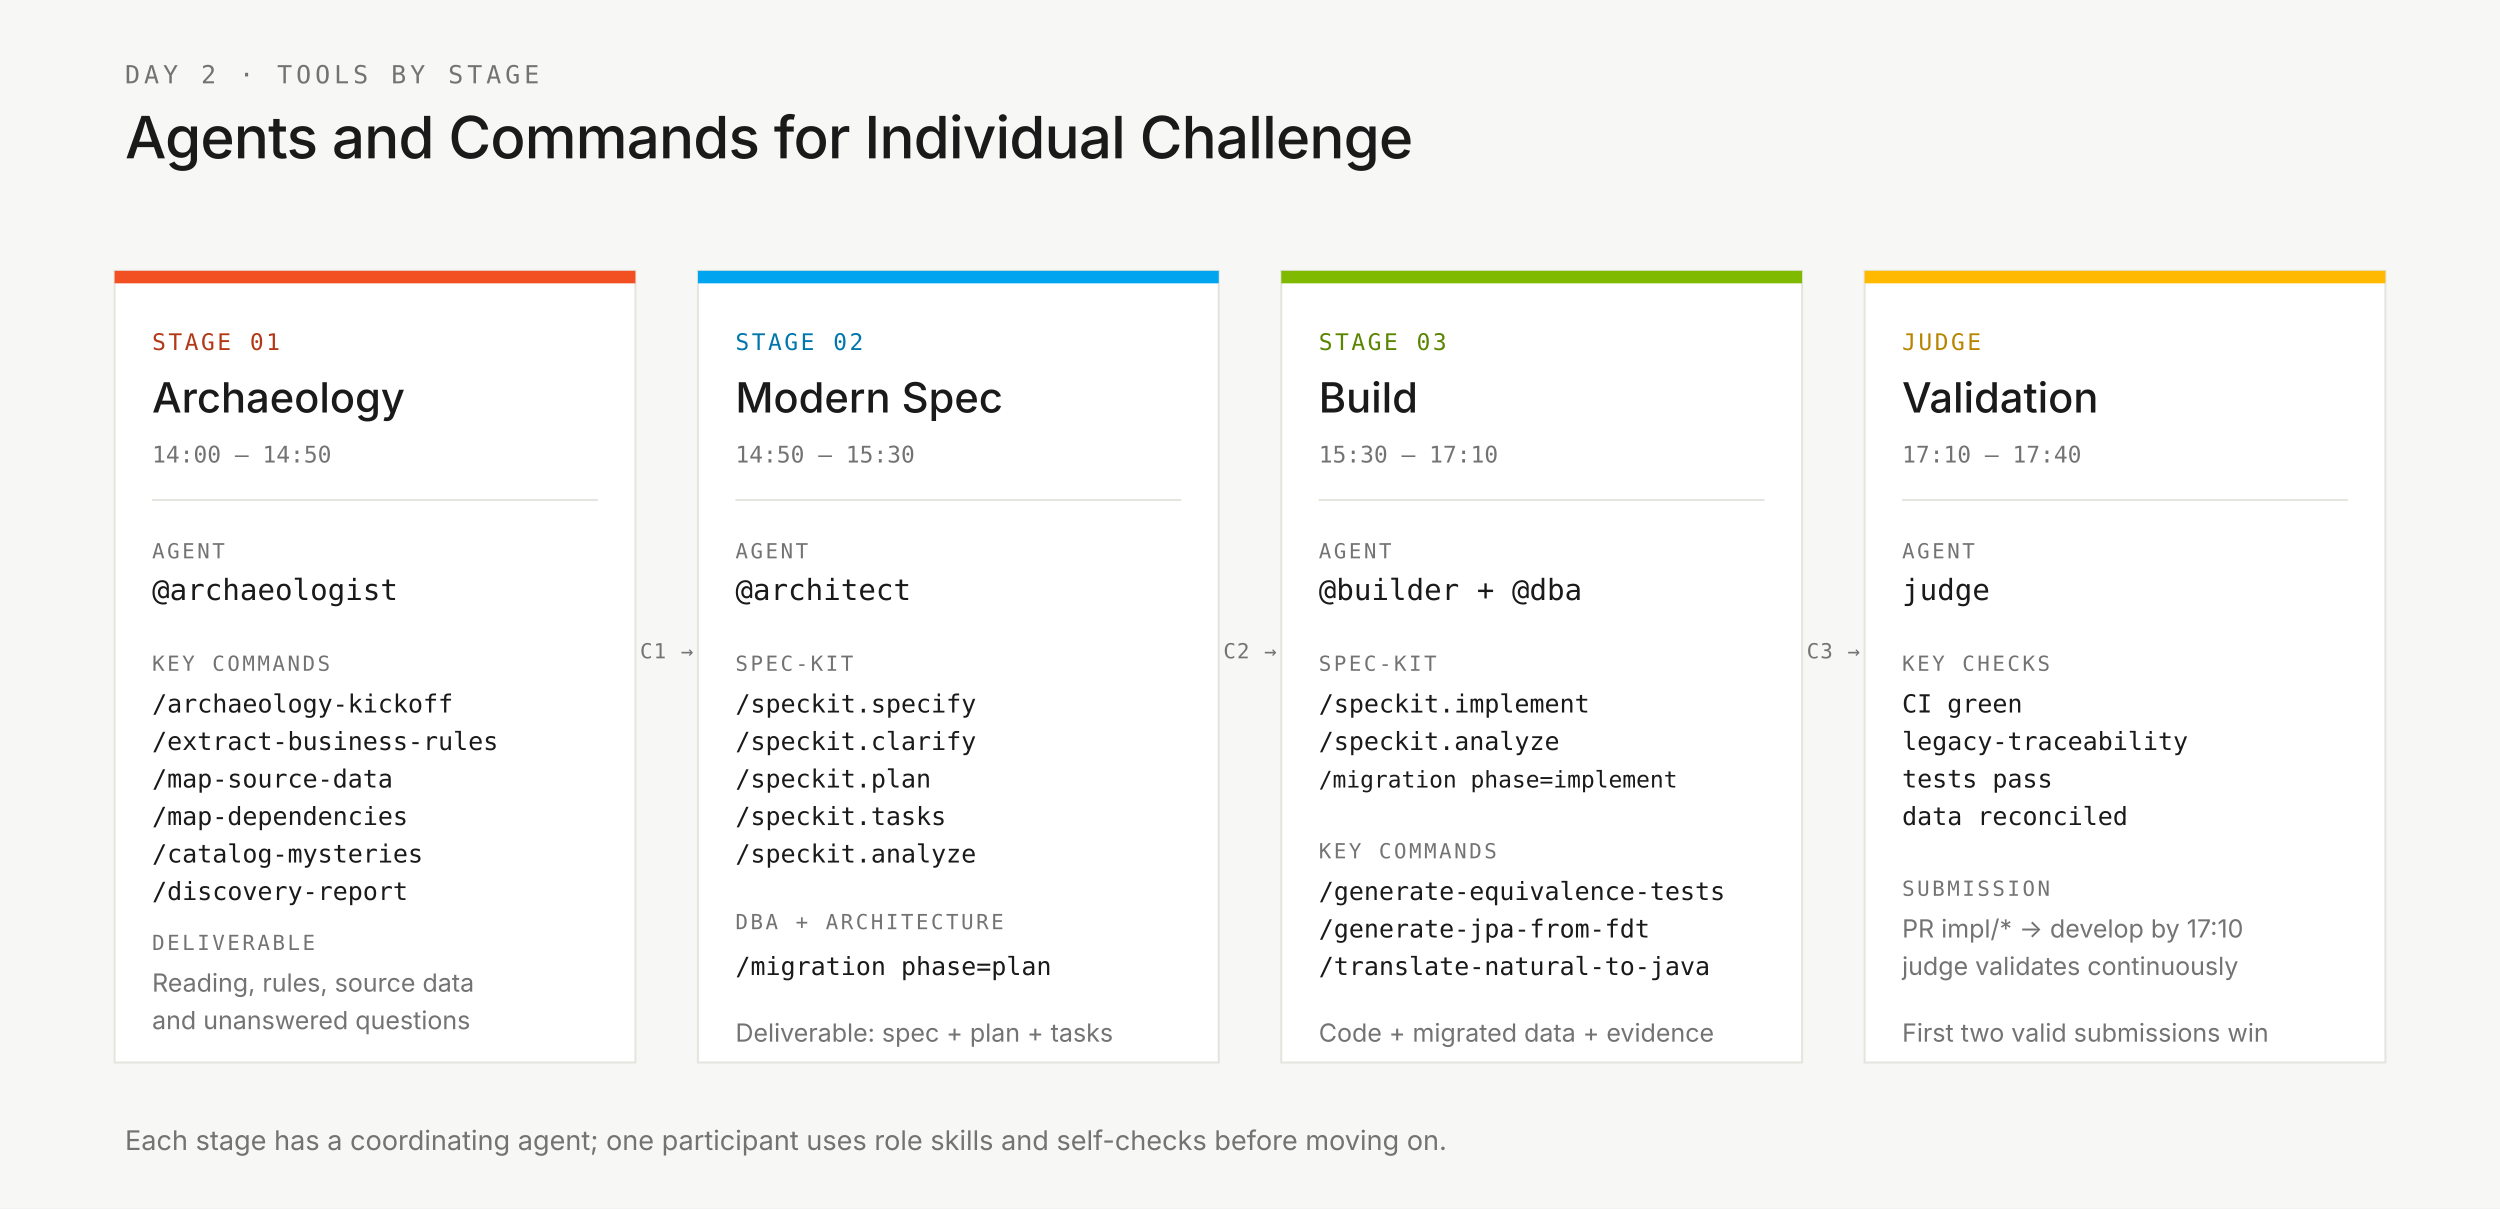
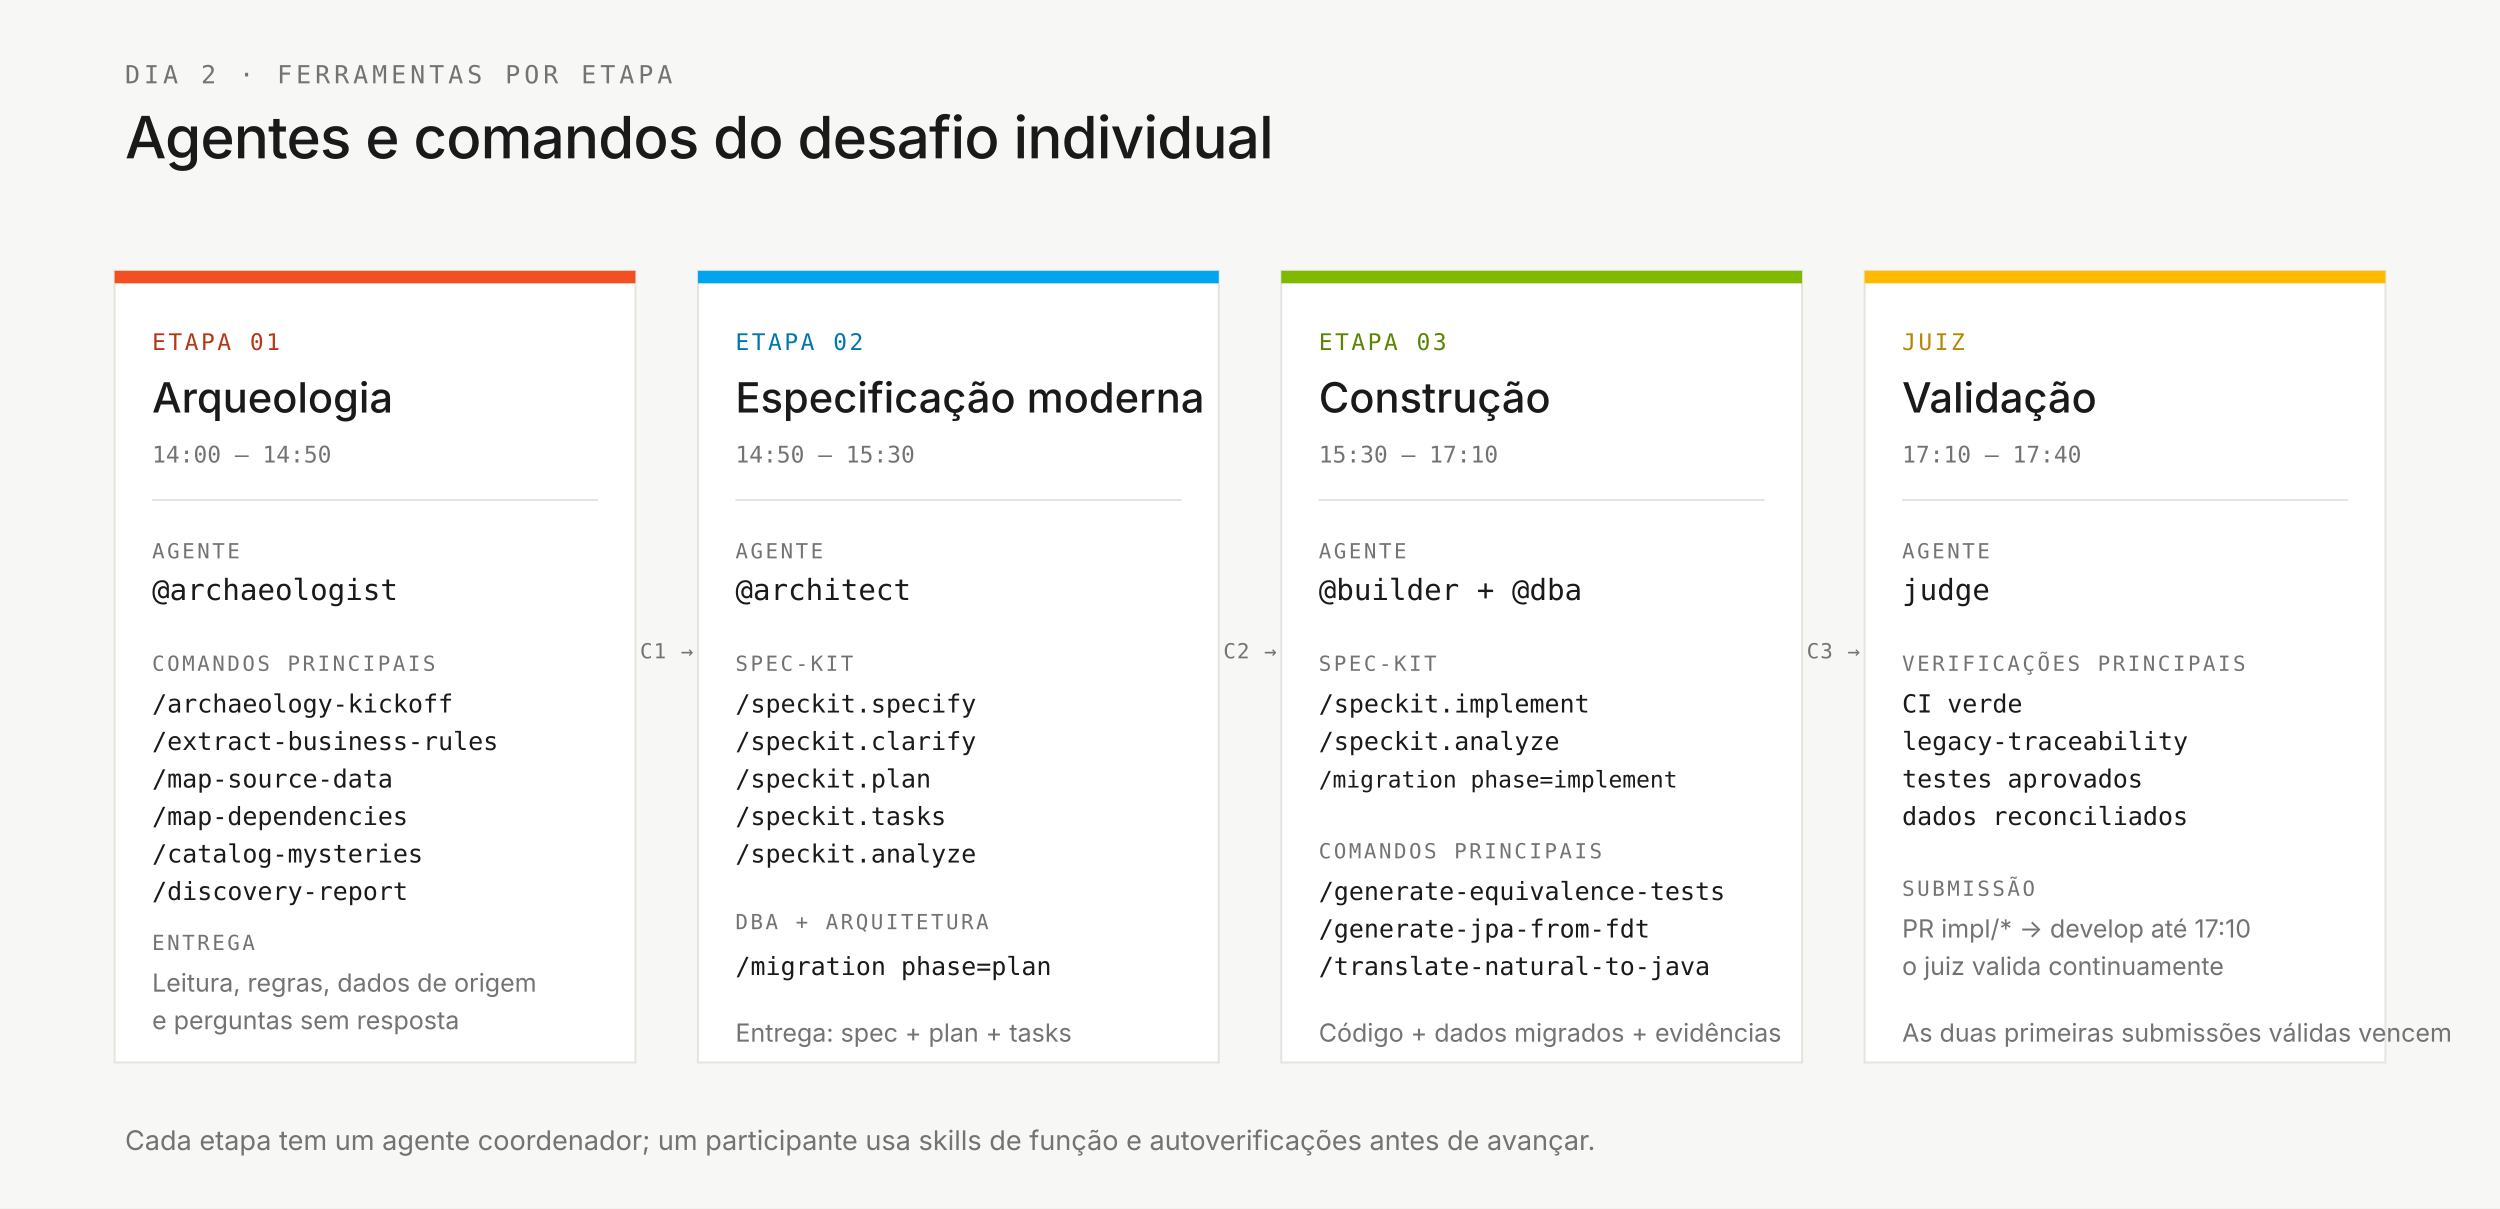
<svg xmlns="http://www.w3.org/2000/svg" viewBox="0 0 1200 580" font-family="Inter, system-ui, sans-serif">
  <rect width="1200" height="580" fill="#F7F7F5" />
-   <text x="60" y="40" fill="#737373" font-family="JetBrains Mono, monospace" font-size="12" font-weight="500" letter-spacing="1.9">DAY 2 · TOOLS BY STAGE</text>
-   <text x="60" y="76" fill="#1A1A1A" font-size="28" font-weight="500" letter-spacing="-0.4">Agents and Commands for Individual Challenge</text>
+   <text x="60" y="40" fill="#737373" font-family="JetBrains Mono, monospace" font-size="12" font-weight="500" letter-spacing="1.9">DIA 2 · FERRAMENTAS POR ETAPA</text>
+   <text x="60" y="76" fill="#1A1A1A" font-size="28" font-weight="500" letter-spacing="-0.4">Agentes e comandos do desafio individual</text>
  <g transform="translate(55, 130)">
    <rect width="250" height="380" fill="#FFFFFF" stroke="#E5E5E0" stroke-width="1" />
    <rect x="0" y="0" width="250" height="6" fill="#F25022" />
-     <text x="18" y="38" fill="#B33816" font-family="JetBrains Mono, monospace" font-size="11" font-weight="500" letter-spacing="1.2">STAGE 01</text>
-     <text x="18" y="68" fill="#1A1A1A" font-size="20" font-weight="500">Archaeology</text>
+     <text x="18" y="38" fill="#B33816" font-family="JetBrains Mono, monospace" font-size="11" font-weight="500" letter-spacing="1.2">ETAPA 01</text>
+     <text x="18" y="68" fill="#1A1A1A" font-size="20" font-weight="500">Arqueologia</text>
    <text x="18" y="92" fill="#737373" font-family="JetBrains Mono, monospace" font-size="11">14:00 – 14:50</text>
    <line x1="18" y1="110" x2="232" y2="110" stroke="#E5E5E0" stroke-width="1" />
-     <text x="18" y="138" fill="#737373" font-family="JetBrains Mono, monospace" font-size="10" font-weight="500" letter-spacing="1.2">AGENT</text>
+     <text x="18" y="138" fill="#737373" font-family="JetBrains Mono, monospace" font-size="10" font-weight="500" letter-spacing="1.2">AGENTE</text>
    <text x="18" y="158" fill="#1A1A1A" font-family="JetBrains Mono, monospace" font-size="14" font-weight="500">@archaeologist</text>
-     <text x="18" y="192" fill="#737373" font-family="JetBrains Mono, monospace" font-size="10" font-weight="500" letter-spacing="1.2">KEY COMMANDS</text>
+     <text x="18" y="192" fill="#737373" font-family="JetBrains Mono, monospace" font-size="10" font-weight="500" letter-spacing="1.2">COMANDOS PRINCIPAIS</text>
    <text x="18" y="212" fill="#1A1A1A" font-family="JetBrains Mono, monospace" font-size="12">/archaeology-kickoff</text>
    <text x="18" y="230" fill="#1A1A1A" font-family="JetBrains Mono, monospace" font-size="12">/extract-business-rules</text>
    <text x="18" y="248" fill="#1A1A1A" font-family="JetBrains Mono, monospace" font-size="12">/map-source-data</text>
    <text x="18" y="266" fill="#1A1A1A" font-family="JetBrains Mono, monospace" font-size="12">/map-dependencies</text>
    <text x="18" y="284" fill="#1A1A1A" font-family="JetBrains Mono, monospace" font-size="12">/catalog-mysteries</text>
    <text x="18" y="302" fill="#1A1A1A" font-family="JetBrains Mono, monospace" font-size="12">/discovery-report</text>
-     <text x="18" y="326" fill="#737373" font-family="JetBrains Mono, monospace" font-size="10" font-weight="500" letter-spacing="1.2">DELIVERABLE</text>
-     <text x="18" y="346" fill="#737373" font-size="12">Reading, rules, source data</text>
-     <text x="18" y="364" fill="#737373" font-size="12">and unanswered questions</text>
+     <text x="18" y="326" fill="#737373" font-family="JetBrains Mono, monospace" font-size="10" font-weight="500" letter-spacing="1.2">ENTREGA</text>
+     <text x="18" y="346" fill="#737373" font-size="12">Leitura, regras, dados de origem</text>
+     <text x="18" y="364" fill="#737373" font-size="12">e perguntas sem resposta</text>
  </g>
  <g transform="translate(335, 130)">
    <rect width="250" height="380" fill="#FFFFFF" stroke="#E5E5E0" stroke-width="1" />
    <rect x="0" y="0" width="250" height="6" fill="#00A4EF" />
-     <text x="18" y="38" fill="#0076AC" font-family="JetBrains Mono, monospace" font-size="11" font-weight="500" letter-spacing="1.2">STAGE 02</text>
-     <text x="18" y="68" fill="#1A1A1A" font-size="20" font-weight="500">Modern Spec</text>
+     <text x="18" y="38" fill="#0076AC" font-family="JetBrains Mono, monospace" font-size="11" font-weight="500" letter-spacing="1.2">ETAPA 02</text>
+     <text x="18" y="68" fill="#1A1A1A" font-size="20" font-weight="500">Especificação moderna</text>
    <text x="18" y="92" fill="#737373" font-family="JetBrains Mono, monospace" font-size="11">14:50 – 15:30</text>
    <line x1="18" y1="110" x2="232" y2="110" stroke="#E5E5E0" stroke-width="1" />
-     <text x="18" y="138" fill="#737373" font-family="JetBrains Mono, monospace" font-size="10" font-weight="500" letter-spacing="1.2">AGENT</text>
+     <text x="18" y="138" fill="#737373" font-family="JetBrains Mono, monospace" font-size="10" font-weight="500" letter-spacing="1.2">AGENTE</text>
    <text x="18" y="158" fill="#1A1A1A" font-family="JetBrains Mono, monospace" font-size="14" font-weight="500">@architect</text>
    <text x="18" y="192" fill="#737373" font-family="JetBrains Mono, monospace" font-size="10" font-weight="500" letter-spacing="1.2">SPEC-KIT</text>
    <text x="18" y="212" fill="#1A1A1A" font-family="JetBrains Mono, monospace" font-size="12">/speckit.specify</text>
    <text x="18" y="230" fill="#1A1A1A" font-family="JetBrains Mono, monospace" font-size="12">/speckit.clarify</text>
    <text x="18" y="248" fill="#1A1A1A" font-family="JetBrains Mono, monospace" font-size="12">/speckit.plan</text>
    <text x="18" y="266" fill="#1A1A1A" font-family="JetBrains Mono, monospace" font-size="12">/speckit.tasks</text>
    <text x="18" y="284" fill="#1A1A1A" font-family="JetBrains Mono, monospace" font-size="12">/speckit.analyze</text>
-     <text x="18" y="316" fill="#737373" font-family="JetBrains Mono, monospace" font-size="10" font-weight="500" letter-spacing="1.2">DBA + ARCHITECTURE</text>
+     <text x="18" y="316" fill="#737373" font-family="JetBrains Mono, monospace" font-size="10" font-weight="500" letter-spacing="1.2">DBA + ARQUITETURA</text>
    <text x="18" y="338" fill="#1A1A1A" font-family="JetBrains Mono, monospace" font-size="12">/migration phase=plan</text>
-     <text x="18" y="370" fill="#737373" font-size="12">Deliverable: spec + plan + tasks</text>
+     <text x="18" y="370" fill="#737373" font-size="12">Entrega: spec + plan + tasks</text>
  </g>
  <g transform="translate(615, 130)">
    <rect width="250" height="380" fill="#FFFFFF" stroke="#E5E5E0" stroke-width="1" />
    <rect x="0" y="0" width="250" height="6" fill="#7FBA00" />
-     <text x="18" y="38" fill="#5A8500" font-family="JetBrains Mono, monospace" font-size="11" font-weight="500" letter-spacing="1.2">STAGE 03</text>
-     <text x="18" y="68" fill="#1A1A1A" font-size="20" font-weight="500">Build</text>
+     <text x="18" y="38" fill="#5A8500" font-family="JetBrains Mono, monospace" font-size="11" font-weight="500" letter-spacing="1.2">ETAPA 03</text>
+     <text x="18" y="68" fill="#1A1A1A" font-size="20" font-weight="500">Construção</text>
    <text x="18" y="92" fill="#737373" font-family="JetBrains Mono, monospace" font-size="11">15:30 – 17:10</text>
    <line x1="18" y1="110" x2="232" y2="110" stroke="#E5E5E0" stroke-width="1" />
-     <text x="18" y="138" fill="#737373" font-family="JetBrains Mono, monospace" font-size="10" font-weight="500" letter-spacing="1.2">AGENT</text>
+     <text x="18" y="138" fill="#737373" font-family="JetBrains Mono, monospace" font-size="10" font-weight="500" letter-spacing="1.2">AGENTE</text>
    <text x="18" y="158" fill="#1A1A1A" font-family="JetBrains Mono, monospace" font-size="14" font-weight="500">@builder + @dba</text>
    <text x="18" y="192" fill="#737373" font-family="JetBrains Mono, monospace" font-size="10" font-weight="500" letter-spacing="1.2">SPEC-KIT</text>
    <text x="18" y="212" fill="#1A1A1A" font-family="JetBrains Mono, monospace" font-size="12">/speckit.implement</text>
    <text x="18" y="230" fill="#1A1A1A" font-family="JetBrains Mono, monospace" font-size="12">/speckit.analyze</text>
    <text x="18" y="248" fill="#1A1A1A" font-family="JetBrains Mono, monospace" font-size="11">/migration phase=implement</text>
-     <text x="18" y="282" fill="#737373" font-family="JetBrains Mono, monospace" font-size="10" font-weight="500" letter-spacing="1.2">KEY COMMANDS</text>
+     <text x="18" y="282" fill="#737373" font-family="JetBrains Mono, monospace" font-size="10" font-weight="500" letter-spacing="1.2">COMANDOS PRINCIPAIS</text>
    <text x="18" y="302" fill="#1A1A1A" font-family="JetBrains Mono, monospace" font-size="12">/generate-equivalence-tests</text>
    <text x="18" y="320" fill="#1A1A1A" font-family="JetBrains Mono, monospace" font-size="12">/generate-jpa-from-fdt</text>
    <text x="18" y="338" fill="#1A1A1A" font-family="JetBrains Mono, monospace" font-size="12">/translate-natural-to-java</text>
-     <text x="18" y="370" fill="#737373" font-size="12">Code + migrated data + evidence</text>
+     <text x="18" y="370" fill="#737373" font-size="12">Código + dados migrados + evidências</text>
  </g>
  <g transform="translate(895, 130)">
    <rect width="250" height="380" fill="#FFFFFF" stroke="#E5E5E0" stroke-width="1" />
    <rect x="0" y="0" width="250" height="6" fill="#FFB900" />
-     <text x="18" y="38" fill="#B88500" font-family="JetBrains Mono, monospace" font-size="11" font-weight="500" letter-spacing="1.2">JUDGE</text>
-     <text x="18" y="68" fill="#1A1A1A" font-size="20" font-weight="500">Validation</text>
+     <text x="18" y="38" fill="#B88500" font-family="JetBrains Mono, monospace" font-size="11" font-weight="500" letter-spacing="1.2">JUIZ</text>
+     <text x="18" y="68" fill="#1A1A1A" font-size="20" font-weight="500">Validação</text>
    <text x="18" y="92" fill="#737373" font-family="JetBrains Mono, monospace" font-size="11">17:10 – 17:40</text>
    <line x1="18" y1="110" x2="232" y2="110" stroke="#E5E5E0" stroke-width="1" />
-     <text x="18" y="138" fill="#737373" font-family="JetBrains Mono, monospace" font-size="10" font-weight="500" letter-spacing="1.2">AGENT</text>
+     <text x="18" y="138" fill="#737373" font-family="JetBrains Mono, monospace" font-size="10" font-weight="500" letter-spacing="1.2">AGENTE</text>
    <text x="18" y="158" fill="#1A1A1A" font-family="JetBrains Mono, monospace" font-size="14" font-weight="500">judge</text>
-     <text x="18" y="192" fill="#737373" font-family="JetBrains Mono, monospace" font-size="10" font-weight="500" letter-spacing="1.2">KEY CHECKS</text>
-     <text x="18" y="212" fill="#1A1A1A" font-family="JetBrains Mono, monospace" font-size="12">CI green</text>
+     <text x="18" y="192" fill="#737373" font-family="JetBrains Mono, monospace" font-size="10" font-weight="500" letter-spacing="1.2">VERIFICAÇÕES PRINCIPAIS</text>
+     <text x="18" y="212" fill="#1A1A1A" font-family="JetBrains Mono, monospace" font-size="12">CI verde</text>
    <text x="18" y="230" fill="#1A1A1A" font-family="JetBrains Mono, monospace" font-size="12">legacy-traceability</text>
-     <text x="18" y="248" fill="#1A1A1A" font-family="JetBrains Mono, monospace" font-size="12">tests pass</text>
-     <text x="18" y="266" fill="#1A1A1A" font-family="JetBrains Mono, monospace" font-size="12">data reconciled</text>
-     <text x="18" y="300" fill="#737373" font-family="JetBrains Mono, monospace" font-size="10" font-weight="500" letter-spacing="1.2">SUBMISSION</text>
-     <text x="18" y="320" fill="#737373" font-size="12">PR impl/* → develop by 17:10</text>
-     <text x="18" y="338" fill="#737373" font-size="12">judge validates continuously</text>
-     <text x="18" y="370" fill="#737373" font-size="12">First two valid submissions win</text>
+     <text x="18" y="248" fill="#1A1A1A" font-family="JetBrains Mono, monospace" font-size="12">testes aprovados</text>
+     <text x="18" y="266" fill="#1A1A1A" font-family="JetBrains Mono, monospace" font-size="12">dados reconciliados</text>
+     <text x="18" y="300" fill="#737373" font-family="JetBrains Mono, monospace" font-size="10" font-weight="500" letter-spacing="1.2">SUBMISSÃO</text>
+     <text x="18" y="320" fill="#737373" font-size="12">PR impl/* → develop até 17:10</text>
+     <text x="18" y="338" fill="#737373" font-size="12">o juiz valida continuamente</text>
+     <text x="18" y="370" fill="#737373" font-size="12">As duas primeiras submissões válidas vencem</text>
  </g>
  <g font-family="JetBrains Mono, monospace" font-size="10" font-weight="500" letter-spacing="0.5" text-anchor="middle">
    <text x="320" y="316" fill="#737373">C1 →</text>
    <text x="600" y="316" fill="#737373">C2 →</text>
    <text x="880" y="316" fill="#737373">C3 →</text>
  </g>
-   <text x="60" y="552" fill="#737373" font-size="13">Each stage has a coordinating agent; one participant uses role skills and self-checks before moving on.</text>
+   <text x="60" y="552" fill="#737373" font-size="13">Cada etapa tem um agente coordenador; um participante usa skills de função e autoverificações antes de avançar.</text>
</svg>
